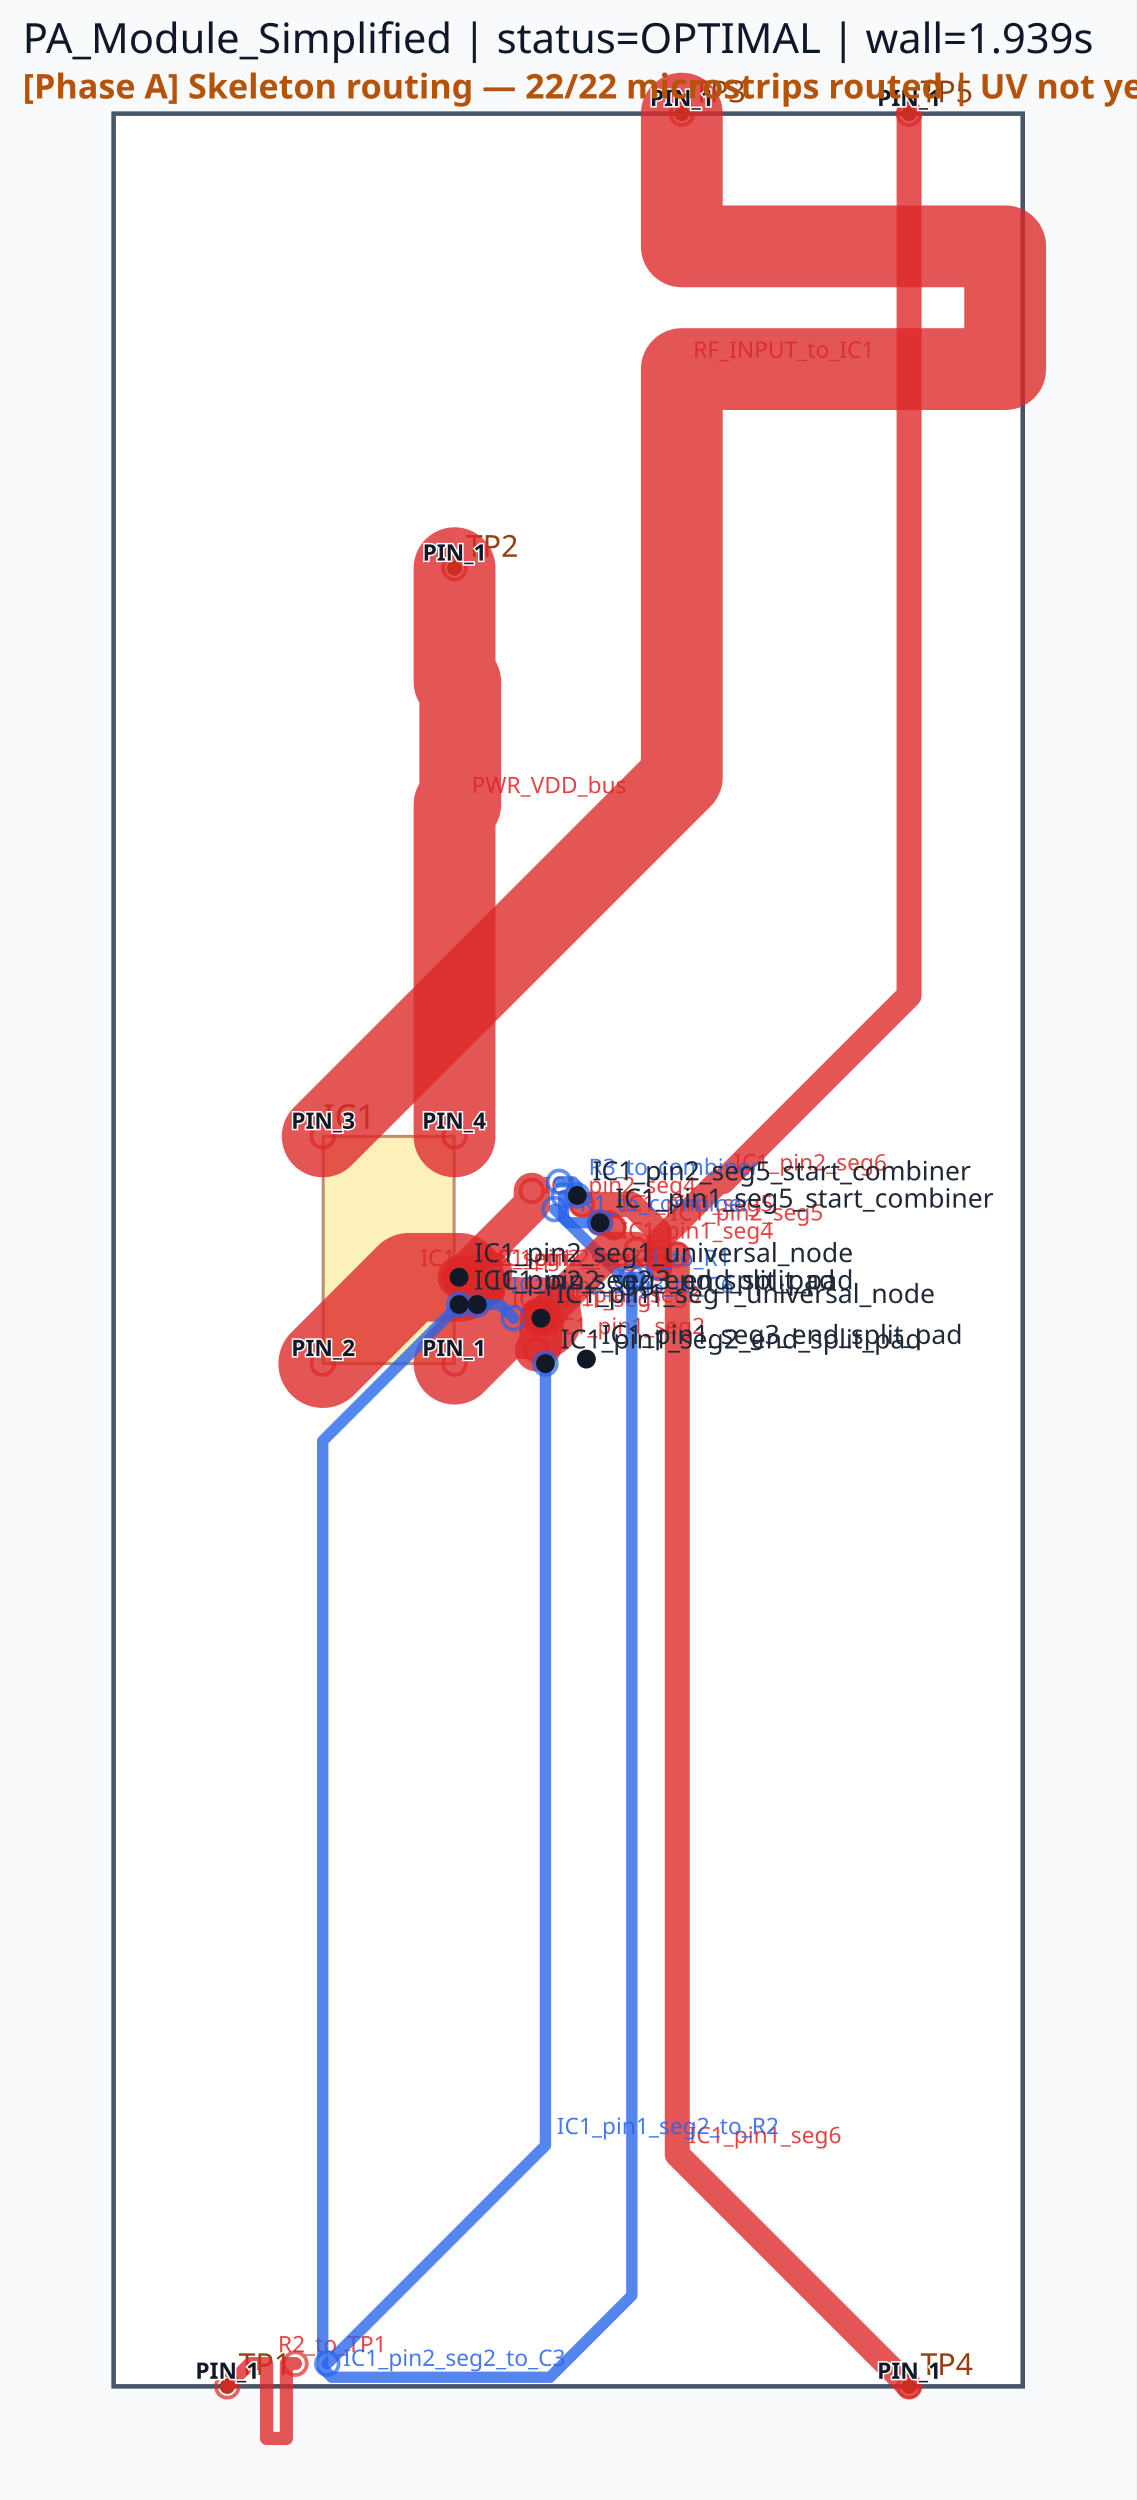
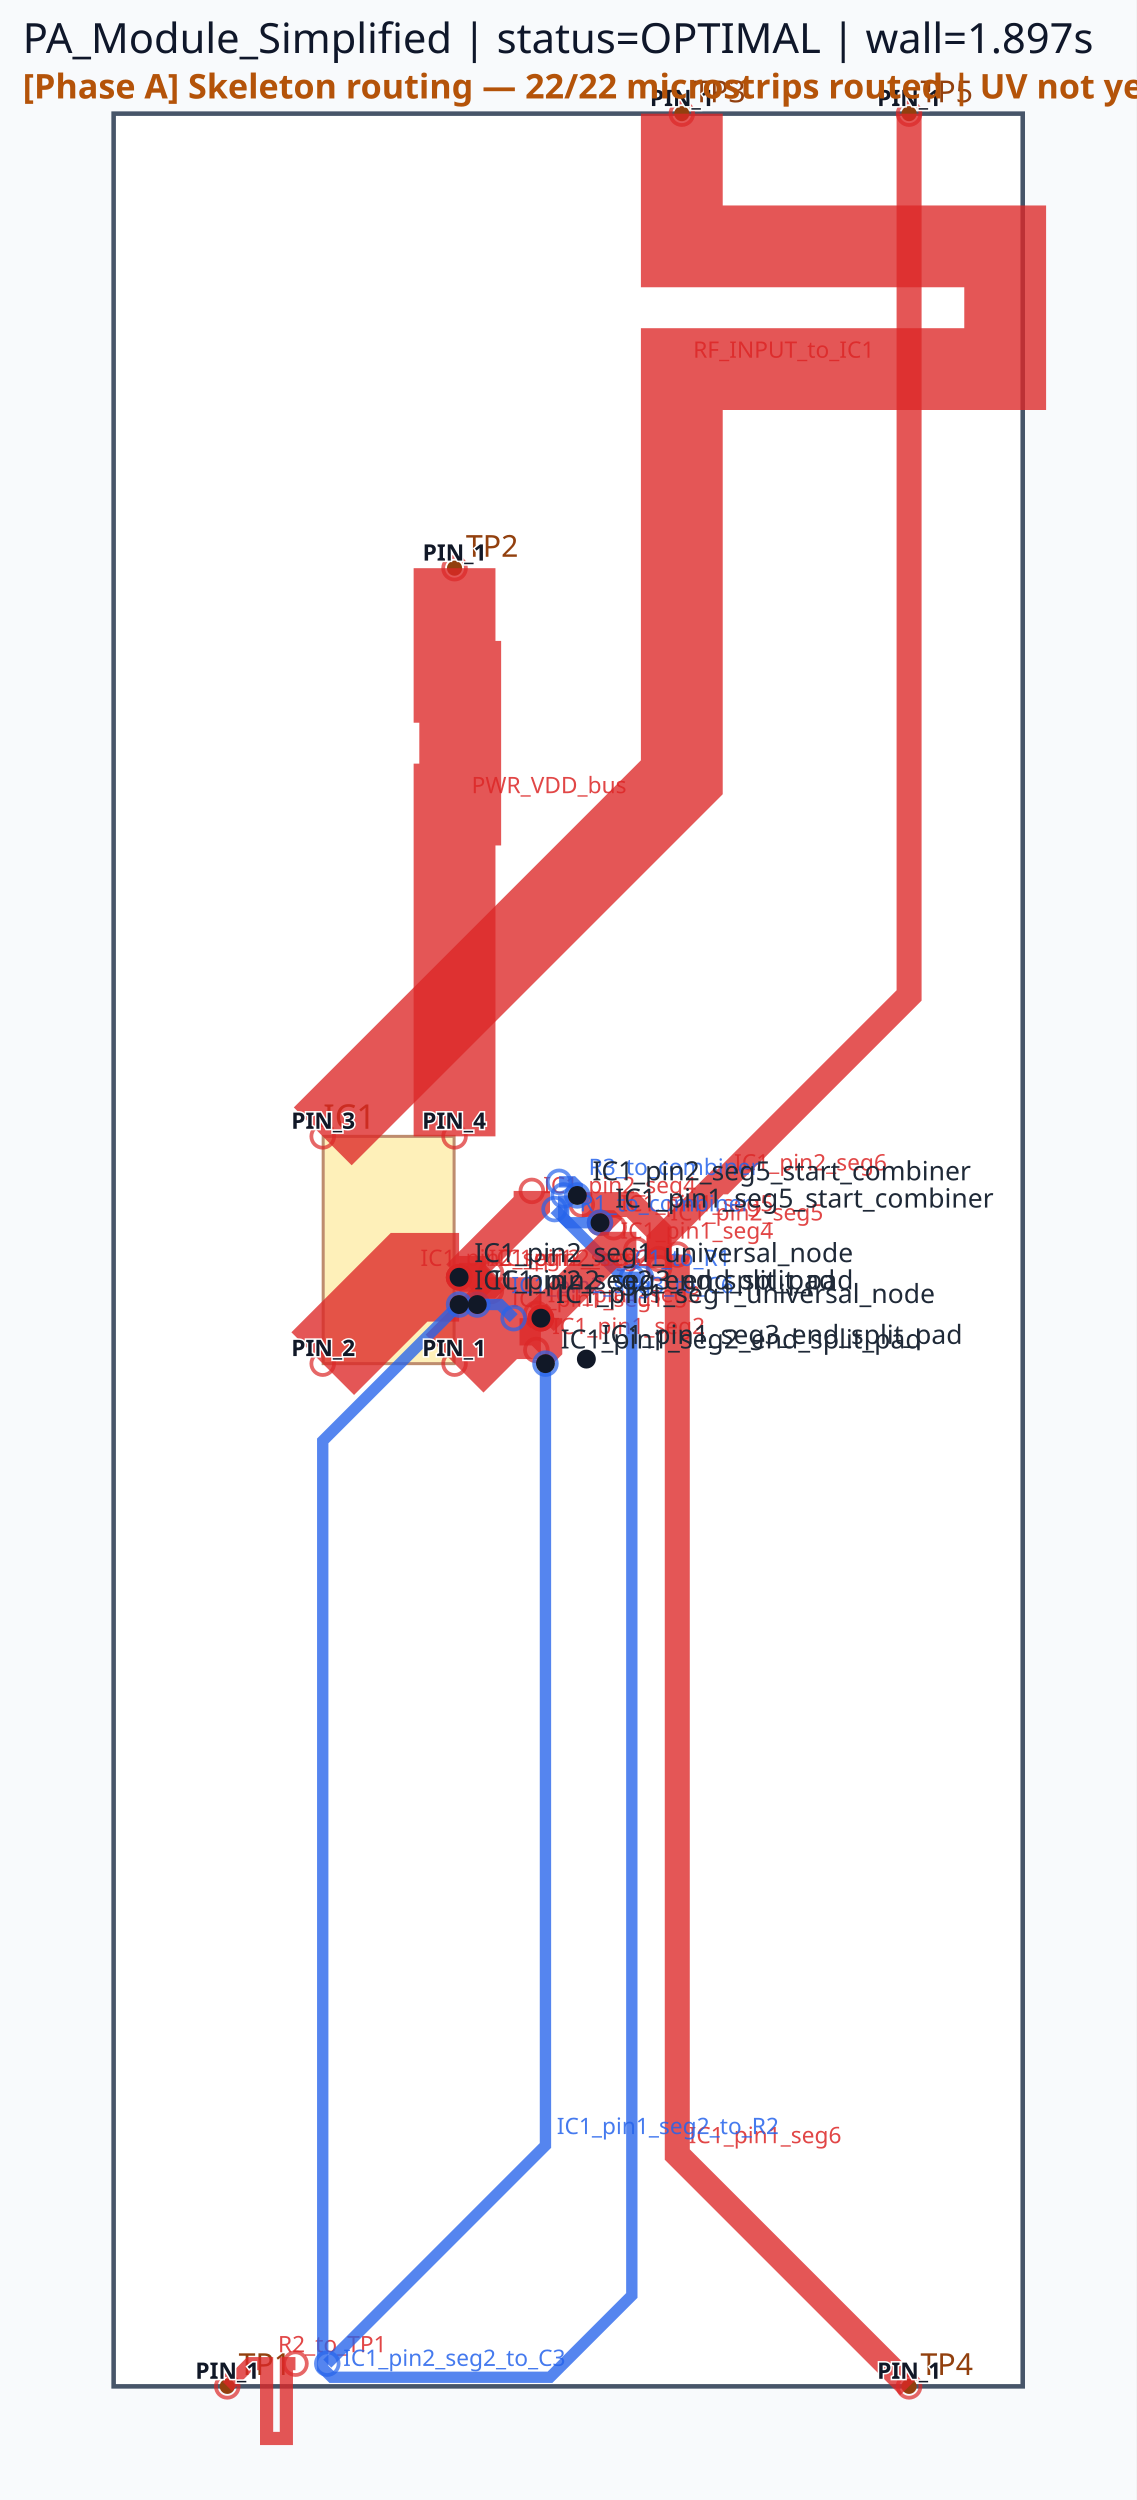
<svg xmlns="http://www.w3.org/2000/svg" viewBox="0 0 300.0 660.0" width="300.0" height="660.0">
  <rect x="0" y="0" width="100%" height="100%" fill="#f8fafc" />
  <rect x="30.00" y="30.00" width="240.00" height="600.00" fill="#ffffff" stroke="#475569" stroke-width="1.2" />
  <rect x="85.32" y="300.00" width="34.56" height="60.00" fill="#fde68a" stroke="#92400e" stroke-width="0.8" opacity="0.6" />
  <text x="85.32" y="298.00" font-family="sans-serif" font-size="9" fill="#92400e">IC1</text>
  <circle cx="60.00" cy="630.00" r="2" fill="#92400e" />
  <text x="63.00" y="627.00" font-family="sans-serif" font-size="8" fill="#92400e">TP1</text>
  <circle cx="120.00" cy="150.00" r="2" fill="#92400e" />
  <text x="123.00" y="147.00" font-family="sans-serif" font-size="8" fill="#92400e">TP2</text>
  <circle cx="180.00" cy="30.00" r="2" fill="#92400e" />
  <text x="183.00" y="27.00" font-family="sans-serif" font-size="8" fill="#92400e">TP3</text>
  <circle cx="240.00" cy="630.00" r="2" fill="#92400e" />
  <text x="243.00" y="627.00" font-family="sans-serif" font-size="8" fill="#92400e">TP4</text>
  <circle cx="240.00" cy="30.00" r="2" fill="#92400e" />
  <text x="243.00" y="27.00" font-family="sans-serif" font-size="8" fill="#92400e">TP5</text>
-   <polyline points="85.20,360.00 108.00,337.20 121.20,337.20" fill="none" stroke="#dc2626" stroke-width="23.40" stroke-linecap="round" stroke-linejoin="round" opacity="0.78" />
+   <polyline points="85.20,360.00 108.00,337.20 121.20,337.20" fill="none" stroke="#dc2626" stroke-width="23.40" stroke-linecap="butt" stroke-linejoin="miter" opacity="0.78" />
  <circle cx="85.20" cy="360.00" r="3" fill="none" stroke="#dc2626" stroke-width="1.0" opacity="0.7" />
  <circle cx="121.20" cy="337.20" r="3" fill="none" stroke="#dc2626" stroke-width="1.0" opacity="0.7" />
  <text x="111.00" y="334.20" font-family="sans-serif" font-size="6" fill="#dc2626" opacity="0.85">IC1_pin2_seg1</text>
-   <polyline points="120.00,360.00 132.00,348.00 142.80,348.00" fill="none" stroke="#dc2626" stroke-width="21.60" stroke-linecap="round" stroke-linejoin="round" opacity="0.78" />
+   <polyline points="120.00,360.00 132.00,348.00 142.80,348.00" fill="none" stroke="#dc2626" stroke-width="21.60" stroke-linecap="butt" stroke-linejoin="miter" opacity="0.78" />
  <circle cx="120.00" cy="360.00" r="3" fill="none" stroke="#dc2626" stroke-width="1.0" opacity="0.7" />
  <circle cx="142.80" cy="348.00" r="3" fill="none" stroke="#dc2626" stroke-width="1.0" opacity="0.7" />
  <text x="135.00" y="345.00" font-family="sans-serif" font-size="6" fill="#dc2626" opacity="0.85">IC1_pin1_seg1</text>
-   <polyline points="121.20,337.20 140.40,318.00 140.40,314.40" fill="none" stroke="#dc2626" stroke-width="9.60" stroke-linecap="round" stroke-linejoin="round" opacity="0.78" />
+   <polyline points="121.20,337.20 140.40,318.00 140.40,314.40" fill="none" stroke="#dc2626" stroke-width="9.60" stroke-linecap="butt" stroke-linejoin="miter" opacity="0.78" />
  <circle cx="121.20" cy="337.20" r="3" fill="none" stroke="#dc2626" stroke-width="1.0" opacity="0.7" />
  <circle cx="140.40" cy="314.40" r="3" fill="none" stroke="#dc2626" stroke-width="1.0" opacity="0.7" />
  <text x="143.40" y="315.00" font-family="sans-serif" font-size="6" fill="#dc2626" opacity="0.85">IC1_pin2_seg4</text>
-   <polyline points="142.80,348.00 142.80,355.20 141.60,356.40" fill="none" stroke="#dc2626" stroke-width="11.28" stroke-linecap="round" stroke-linejoin="round" opacity="0.78" />
+   <polyline points="142.80,348.00 142.80,355.20 141.60,356.40" fill="none" stroke="#dc2626" stroke-width="11.28" stroke-linecap="butt" stroke-linejoin="miter" opacity="0.78" />
  <circle cx="142.80" cy="348.00" r="3" fill="none" stroke="#dc2626" stroke-width="1.0" opacity="0.7" />
  <circle cx="141.60" cy="356.40" r="3" fill="none" stroke="#dc2626" stroke-width="1.0" opacity="0.7" />
  <text x="145.80" y="352.20" font-family="sans-serif" font-size="6" fill="#dc2626" opacity="0.85">IC1_pin1_seg2</text>
-   <polyline points="158.40,322.80 160.80,322.80 162.00,324.00" fill="none" stroke="#dc2626" stroke-width="6.60" stroke-linecap="round" stroke-linejoin="round" opacity="0.78" />
+   <polyline points="158.40,322.80 160.80,322.80 162.00,324.00" fill="none" stroke="#dc2626" stroke-width="6.60" stroke-linecap="butt" stroke-linejoin="miter" opacity="0.78" />
  <circle cx="158.40" cy="322.80" r="3" fill="none" stroke="#dc2626" stroke-width="1.0" opacity="0.7" />
  <circle cx="162.00" cy="324.00" r="3" fill="none" stroke="#dc2626" stroke-width="1.0" opacity="0.7" />
  <text x="163.80" y="319.80" font-family="sans-serif" font-size="6" fill="#dc2626" opacity="0.85">IC1_pin1_seg5</text>
-   <polyline points="153.60,318.00 166.80,318.00 174.00,325.20 174.00,334.80" fill="none" stroke="#dc2626" stroke-width="6.60" stroke-linecap="round" stroke-linejoin="round" opacity="0.78" />
+   <polyline points="153.60,318.00 166.80,318.00 174.00,325.20 174.00,334.80" fill="none" stroke="#dc2626" stroke-width="6.60" stroke-linecap="butt" stroke-linejoin="miter" opacity="0.78" />
  <circle cx="153.60" cy="318.00" r="3" fill="none" stroke="#dc2626" stroke-width="1.0" opacity="0.7" />
  <circle cx="174.00" cy="334.80" r="3" fill="none" stroke="#dc2626" stroke-width="1.0" opacity="0.7" />
  <text x="177.00" y="322.20" font-family="sans-serif" font-size="6" fill="#dc2626" opacity="0.85">IC1_pin2_seg5</text>
-   <polyline points="142.80,348.00 141.60,346.80" fill="none" stroke="#dc2626" stroke-width="7.62" stroke-linecap="round" stroke-linejoin="round" opacity="0.78" />
+   <polyline points="142.80,348.00 141.60,346.80" fill="none" stroke="#dc2626" stroke-width="7.62" stroke-linecap="butt" stroke-linejoin="miter" opacity="0.78" />
  <circle cx="142.80" cy="348.00" r="3" fill="none" stroke="#dc2626" stroke-width="1.0" opacity="0.7" />
  <circle cx="141.60" cy="346.80" r="3" fill="none" stroke="#dc2626" stroke-width="1.0" opacity="0.7" />
  <text x="144.60" y="343.80" font-family="sans-serif" font-size="6" fill="#dc2626" opacity="0.85">IC1_pin1_seg3</text>
-   <polyline points="121.20,337.20 126.00,337.20 129.60,340.80" fill="none" stroke="#dc2626" stroke-width="7.62" stroke-linecap="round" stroke-linejoin="round" opacity="0.78" />
+   <polyline points="121.20,337.20 126.00,337.20 129.60,340.80" fill="none" stroke="#dc2626" stroke-width="7.62" stroke-linecap="butt" stroke-linejoin="miter" opacity="0.78" />
  <circle cx="121.20" cy="337.20" r="3" fill="none" stroke="#dc2626" stroke-width="1.0" opacity="0.7" />
  <circle cx="129.60" cy="340.80" r="3" fill="none" stroke="#dc2626" stroke-width="1.0" opacity="0.7" />
  <text x="129.00" y="334.20" font-family="sans-serif" font-size="6" fill="#dc2626" opacity="0.85">IC1_pin2_seg3</text>
-   <polyline points="180.00,30.00 180.00,65.04 265.37,65.04 265.37,97.44 180.00,97.44 180.00,170.16 180.00,205.20 85.20,300.00" fill="none" stroke="#dc2626" stroke-width="21.60" stroke-linecap="round" stroke-linejoin="round" opacity="0.78" />
+   <polyline points="180.00,30.00 180.00,65.04 265.37,65.04 265.37,97.44 180.00,97.44 180.00,170.16 180.00,205.20 85.20,300.00" fill="none" stroke="#dc2626" stroke-width="21.60" stroke-linecap="butt" stroke-linejoin="miter" opacity="0.78" />
  <circle cx="180.00" cy="30.00" r="3" fill="none" stroke="#dc2626" stroke-width="1.0" opacity="0.7" />
  <circle cx="85.20" cy="300.00" r="3" fill="none" stroke="#dc2626" stroke-width="1.0" opacity="0.7" />
  <text x="183.00" y="94.44" font-family="sans-serif" font-size="6" fill="#dc2626" opacity="0.85">RF_INPUT_to_IC1</text>
-   <polyline points="120.00,150.00 120.00,180.00 121.50,180.00 121.50,212.40 120.00,212.40 120.00,270.00 120.00,300.00" fill="none" stroke="#dc2626" stroke-width="21.60" stroke-linecap="round" stroke-linejoin="round" opacity="0.78" />
+   <polyline points="120.00,150.00 120.00,180.00 121.50,180.00 121.50,212.40 120.00,212.40 120.00,270.00 120.00,300.00" fill="none" stroke="#dc2626" stroke-width="21.60" stroke-linecap="butt" stroke-linejoin="miter" opacity="0.78" />
  <circle cx="120.00" cy="150.00" r="3" fill="none" stroke="#dc2626" stroke-width="1.0" opacity="0.7" />
  <circle cx="120.00" cy="300.00" r="3" fill="none" stroke="#dc2626" stroke-width="1.0" opacity="0.7" />
  <text x="124.50" y="209.40" font-family="sans-serif" font-size="6" fill="#dc2626" opacity="0.85">PWR_VDD_bus</text>
-   <polyline points="178.80,331.20 178.80,568.80 240.00,630.00" fill="none" stroke="#dc2626" stroke-width="6.60" stroke-linecap="round" stroke-linejoin="round" opacity="0.78" />
+   <polyline points="178.80,331.20 178.80,568.80 240.00,630.00" fill="none" stroke="#dc2626" stroke-width="6.60" stroke-linecap="butt" stroke-linejoin="miter" opacity="0.78" />
  <circle cx="178.80" cy="331.20" r="3" fill="none" stroke="#dc2626" stroke-width="1.0" opacity="0.7" />
  <circle cx="240.00" cy="630.00" r="3" fill="none" stroke="#dc2626" stroke-width="1.0" opacity="0.7" />
  <text x="181.80" y="565.80" font-family="sans-serif" font-size="6" fill="#dc2626" opacity="0.85">IC1_pin1_seg6</text>
-   <polyline points="174.00,332.40 174.00,327.60 189.60,312.00 190.80,312.00 240.00,262.80 240.00,30.00" fill="none" stroke="#dc2626" stroke-width="6.60" stroke-linecap="round" stroke-linejoin="round" opacity="0.78" />
+   <polyline points="174.00,332.40 174.00,327.60 189.60,312.00 190.80,312.00 240.00,262.80 240.00,30.00" fill="none" stroke="#dc2626" stroke-width="6.60" stroke-linecap="butt" stroke-linejoin="miter" opacity="0.78" />
  <circle cx="174.00" cy="332.40" r="3" fill="none" stroke="#dc2626" stroke-width="1.0" opacity="0.7" />
  <circle cx="240.00" cy="30.00" r="3" fill="none" stroke="#dc2626" stroke-width="1.0" opacity="0.7" />
  <text x="193.80" y="309.00" font-family="sans-serif" font-size="6" fill="#dc2626" opacity="0.85">IC1_pin2_seg6</text>
-   <polyline points="78.00,624.00 75.60,624.00 75.60,643.76 70.38,643.76 70.38,624.00 68.40,624.00 66.00,624.00 60.00,630.00" fill="none" stroke="#dc2626" stroke-width="3.48" stroke-linecap="round" stroke-linejoin="round" opacity="0.78" />
+   <polyline points="78.00,624.00 75.60,624.00 75.60,643.76 70.38,643.76 70.38,624.00 68.40,624.00 66.00,624.00 60.00,630.00" fill="none" stroke="#dc2626" stroke-width="3.48" stroke-linecap="butt" stroke-linejoin="miter" opacity="0.78" />
  <circle cx="78.00" cy="624.00" r="3" fill="none" stroke="#dc2626" stroke-width="1.0" opacity="0.7" />
  <circle cx="60.00" cy="630.00" r="3" fill="none" stroke="#dc2626" stroke-width="1.0" opacity="0.7" />
  <text x="73.38" y="621.00" font-family="sans-serif" font-size="6" fill="#dc2626" opacity="0.85">R2_to_TP1</text>
-   <polyline points="144.00,360.00 144.00,566.40 86.40,624.00" fill="none" stroke="#2563eb" stroke-width="3.00" stroke-linecap="round" stroke-linejoin="round" opacity="0.78" />
+   <polyline points="144.00,360.00 144.00,566.40 86.40,624.00" fill="none" stroke="#2563eb" stroke-width="3.00" stroke-linecap="butt" stroke-linejoin="miter" opacity="0.78" />
  <circle cx="144.00" cy="360.00" r="3" fill="none" stroke="#2563eb" stroke-width="1.0" opacity="0.7" />
  <circle cx="86.40" cy="624.00" r="3" fill="none" stroke="#2563eb" stroke-width="1.0" opacity="0.7" />
  <text x="147.00" y="563.40" font-family="sans-serif" font-size="6" fill="#2563eb" opacity="0.85">IC1_pin1_seg2_to_R2</text>
-   <polyline points="169.20,337.20 164.40,337.20 146.40,319.20" fill="none" stroke="#2563eb" stroke-width="3.00" stroke-linecap="round" stroke-linejoin="round" opacity="0.78" />
+   <polyline points="169.20,337.20 164.40,337.20 146.40,319.20" fill="none" stroke="#2563eb" stroke-width="3.00" stroke-linecap="butt" stroke-linejoin="miter" opacity="0.78" />
  <circle cx="169.20" cy="337.20" r="3" fill="none" stroke="#2563eb" stroke-width="1.0" opacity="0.7" />
  <circle cx="146.40" cy="319.20" r="3" fill="none" stroke="#2563eb" stroke-width="1.0" opacity="0.7" />
  <text x="167.40" y="334.20" font-family="sans-serif" font-size="6" fill="#2563eb" opacity="0.85">C1_to_R1</text>
-   <polyline points="148.80,315.60 148.80,321.60 150.00,322.80 158.40,322.80" fill="none" stroke="#2563eb" stroke-width="3.00" stroke-linecap="round" stroke-linejoin="round" opacity="0.78" />
+   <polyline points="148.80,315.60 148.80,321.60 150.00,322.80 158.40,322.80" fill="none" stroke="#2563eb" stroke-width="3.00" stroke-linecap="butt" stroke-linejoin="miter" opacity="0.78" />
  <circle cx="148.80" cy="315.60" r="3" fill="none" stroke="#2563eb" stroke-width="1.0" opacity="0.7" />
  <circle cx="158.40" cy="322.80" r="3" fill="none" stroke="#2563eb" stroke-width="1.0" opacity="0.7" />
  <text x="153.00" y="319.80" font-family="sans-serif" font-size="6" fill="#2563eb" opacity="0.85">R1_to_combiner</text>
-   <polyline points="147.60,312.00 151.20,312.00 152.40,313.20 152.40,315.60" fill="none" stroke="#2563eb" stroke-width="3.00" stroke-linecap="round" stroke-linejoin="round" opacity="0.78" />
+   <polyline points="147.60,312.00 151.20,312.00 152.40,313.20 152.40,315.60" fill="none" stroke="#2563eb" stroke-width="3.00" stroke-linecap="butt" stroke-linejoin="miter" opacity="0.78" />
  <circle cx="147.60" cy="312.00" r="3" fill="none" stroke="#2563eb" stroke-width="1.0" opacity="0.7" />
  <circle cx="152.40" cy="315.60" r="3" fill="none" stroke="#2563eb" stroke-width="1.0" opacity="0.7" />
  <text x="155.40" y="310.20" font-family="sans-serif" font-size="6" fill="#2563eb" opacity="0.85">R3_to_combiner</text>
-   <polyline points="126.00,344.40 132.00,344.40 135.60,348.00" fill="none" stroke="#2563eb" stroke-width="3.00" stroke-linecap="round" stroke-linejoin="round" opacity="0.78" />
+   <polyline points="126.00,344.40 132.00,344.40 135.60,348.00" fill="none" stroke="#2563eb" stroke-width="3.00" stroke-linecap="butt" stroke-linejoin="miter" opacity="0.78" />
  <circle cx="126.00" cy="344.40" r="3" fill="none" stroke="#2563eb" stroke-width="1.0" opacity="0.7" />
  <circle cx="135.60" cy="348.00" r="3" fill="none" stroke="#2563eb" stroke-width="1.0" opacity="0.7" />
  <text x="135.00" y="341.40" font-family="sans-serif" font-size="6" fill="#2563eb" opacity="0.85">IC1_pin2_seg3_to_C6</text>
-   <polyline points="142.80,348.00 160.80,330.00 168.00,330.00" fill="none" stroke="#dc2626" stroke-width="9.60" stroke-linecap="round" stroke-linejoin="round" opacity="0.78" />
+   <polyline points="142.80,348.00 160.80,330.00 168.00,330.00" fill="none" stroke="#dc2626" stroke-width="9.60" stroke-linecap="butt" stroke-linejoin="miter" opacity="0.78" />
  <circle cx="142.80" cy="348.00" r="3" fill="none" stroke="#dc2626" stroke-width="1.0" opacity="0.7" />
  <circle cx="168.00" cy="330.00" r="3" fill="none" stroke="#dc2626" stroke-width="1.0" opacity="0.7" />
  <text x="163.80" y="327.00" font-family="sans-serif" font-size="6" fill="#dc2626" opacity="0.85">IC1_pin1_seg4</text>
-   <polyline points="121.20,337.20 128.40,337.20 129.60,336.00" fill="none" stroke="#dc2626" stroke-width="11.28" stroke-linecap="round" stroke-linejoin="round" opacity="0.78" />
+   <polyline points="121.20,337.20 128.40,337.20 129.60,336.00" fill="none" stroke="#dc2626" stroke-width="11.28" stroke-linecap="butt" stroke-linejoin="miter" opacity="0.78" />
  <circle cx="121.20" cy="337.20" r="3" fill="none" stroke="#dc2626" stroke-width="1.0" opacity="0.7" />
  <circle cx="129.60" cy="336.00" r="3" fill="none" stroke="#dc2626" stroke-width="1.0" opacity="0.7" />
  <text x="131.40" y="334.20" font-family="sans-serif" font-size="6" fill="#dc2626" opacity="0.85">IC1_pin2_seg2</text>
-   <polyline points="121.20,344.40 85.20,380.40 85.20,625.20 87.60,627.60 145.20,627.60 166.80,606.00 166.80,337.20" fill="none" stroke="#2563eb" stroke-width="3.00" stroke-linecap="round" stroke-linejoin="round" opacity="0.78" />
+   <polyline points="121.20,344.40 85.20,380.40 85.20,625.20 87.60,627.60 145.20,627.60 166.80,606.00 166.80,337.20" fill="none" stroke="#2563eb" stroke-width="3.00" stroke-linecap="butt" stroke-linejoin="miter" opacity="0.78" />
  <circle cx="121.20" cy="344.40" r="3" fill="none" stroke="#2563eb" stroke-width="1.0" opacity="0.7" />
  <circle cx="166.80" cy="337.20" r="3" fill="none" stroke="#2563eb" stroke-width="1.0" opacity="0.7" />
  <text x="90.60" y="624.60" font-family="sans-serif" font-size="6" fill="#2563eb" opacity="0.85">IC1_pin2_seg2_to_C3</text>
  <circle cx="142.80" cy="348.00" r="2.5" fill="#111827" />
  <text x="146.80" y="344.00" font-family="sans-serif" font-size="7" fill="#1f2937">IC1_pin1_seg1_universal_node</text>
  <circle cx="144.00" cy="360.00" r="2.5" fill="#111827" />
  <text x="148.00" y="356.00" font-family="sans-serif" font-size="7" fill="#1f2937">IC1_pin1_seg2_end_split_pad</text>
  <circle cx="154.80" cy="358.80" r="2.5" fill="#111827" />
  <text x="158.80" y="354.80" font-family="sans-serif" font-size="7" fill="#1f2937">IC1_pin1_seg3_end_split_pad</text>
  <circle cx="158.40" cy="322.80" r="2.5" fill="#111827" />
  <text x="162.40" y="318.80" font-family="sans-serif" font-size="7" fill="#1f2937">IC1_pin1_seg5_start_combiner</text>
  <circle cx="121.20" cy="337.20" r="2.5" fill="#111827" />
  <text x="125.20" y="333.20" font-family="sans-serif" font-size="7" fill="#1f2937">IC1_pin2_seg1_universal_node</text>
  <circle cx="121.20" cy="344.40" r="2.5" fill="#111827" />
  <text x="125.20" y="340.40" font-family="sans-serif" font-size="7" fill="#1f2937">IC1_pin2_seg2_end_split_pad</text>
  <circle cx="126.00" cy="344.40" r="2.5" fill="#111827" />
  <text x="130.00" y="340.40" font-family="sans-serif" font-size="7" fill="#1f2937">IC1_pin2_seg3_end_split_pad</text>
  <circle cx="152.40" cy="315.60" r="2.5" fill="#111827" />
  <text x="156.40" y="311.60" font-family="sans-serif" font-size="7" fill="#1f2937">IC1_pin2_seg5_start_combiner</text>
-   <text x="6" y="14" font-family="sans-serif" font-size="11" fill="#0f172a">PA_Module_Simplified | status=OPTIMAL | wall=1.939s</text>
+   <text x="6" y="14" font-family="sans-serif" font-size="11" fill="#0f172a">PA_Module_Simplified | status=OPTIMAL | wall=1.897s</text>
  <text x="119.88" y="358.00" font-family="sans-serif" font-size="6" text-anchor="middle" font-weight="bold" fill="#111827" stroke="#ffffff" stroke-width="0.8" paint-order="stroke">PIN_1</text>
  <text x="85.32" y="358.00" font-family="sans-serif" font-size="6" text-anchor="middle" font-weight="bold" fill="#111827" stroke="#ffffff" stroke-width="0.8" paint-order="stroke">PIN_2</text>
  <text x="85.32" y="298.00" font-family="sans-serif" font-size="6" text-anchor="middle" font-weight="bold" fill="#111827" stroke="#ffffff" stroke-width="0.8" paint-order="stroke">PIN_3</text>
  <text x="119.88" y="298.00" font-family="sans-serif" font-size="6" text-anchor="middle" font-weight="bold" fill="#111827" stroke="#ffffff" stroke-width="0.8" paint-order="stroke">PIN_4</text>
  <text x="60.00" y="628.00" font-family="sans-serif" font-size="6" text-anchor="middle" font-weight="bold" fill="#111827" stroke="#ffffff" stroke-width="0.8" paint-order="stroke">PIN_1</text>
  <text x="120.00" y="148.00" font-family="sans-serif" font-size="6" text-anchor="middle" font-weight="bold" fill="#111827" stroke="#ffffff" stroke-width="0.8" paint-order="stroke">PIN_1</text>
  <text x="180.00" y="28.00" font-family="sans-serif" font-size="6" text-anchor="middle" font-weight="bold" fill="#111827" stroke="#ffffff" stroke-width="0.8" paint-order="stroke">PIN_1</text>
  <text x="240.00" y="628.00" font-family="sans-serif" font-size="6" text-anchor="middle" font-weight="bold" fill="#111827" stroke="#ffffff" stroke-width="0.8" paint-order="stroke">PIN_1</text>
  <text x="240.00" y="28.00" font-family="sans-serif" font-size="6" text-anchor="middle" font-weight="bold" fill="#111827" stroke="#ffffff" stroke-width="0.8" paint-order="stroke">PIN_1</text>
  <text x="6" y="26" font-family="sans-serif" font-size="9" font-weight="bold" fill="#b45309">[Phase A] Skeleton routing — 22/22 microstrips routed | UV not yet placed</text>
</svg>
